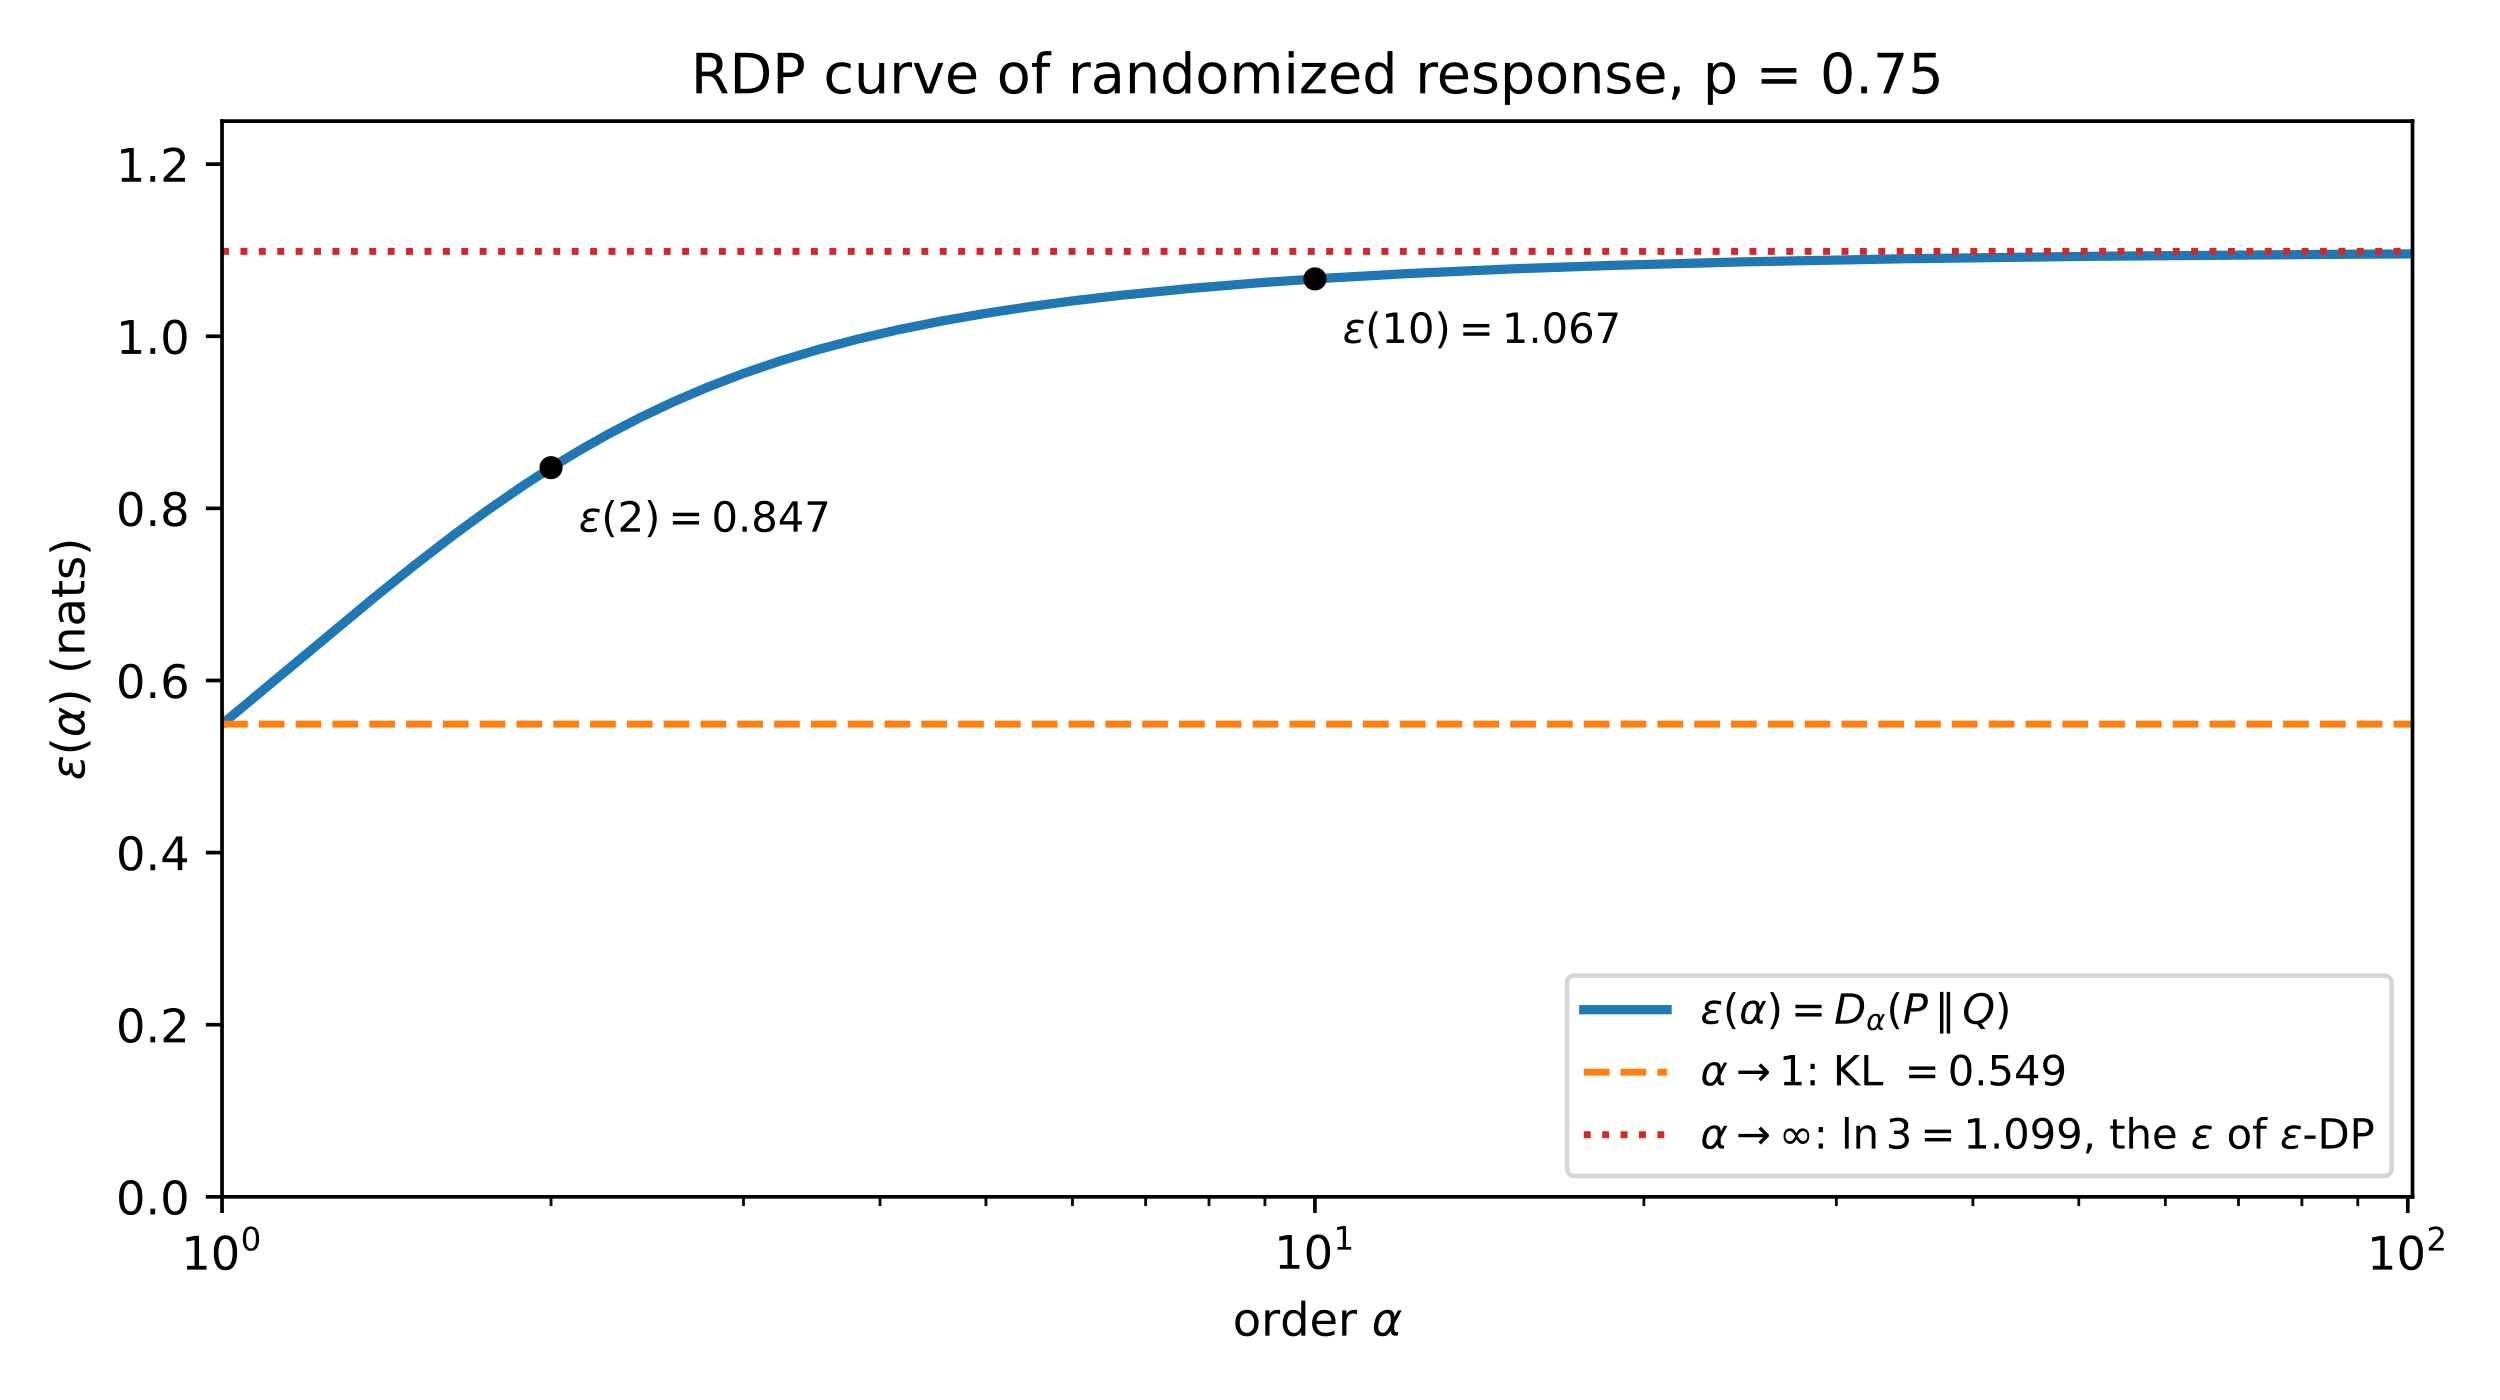
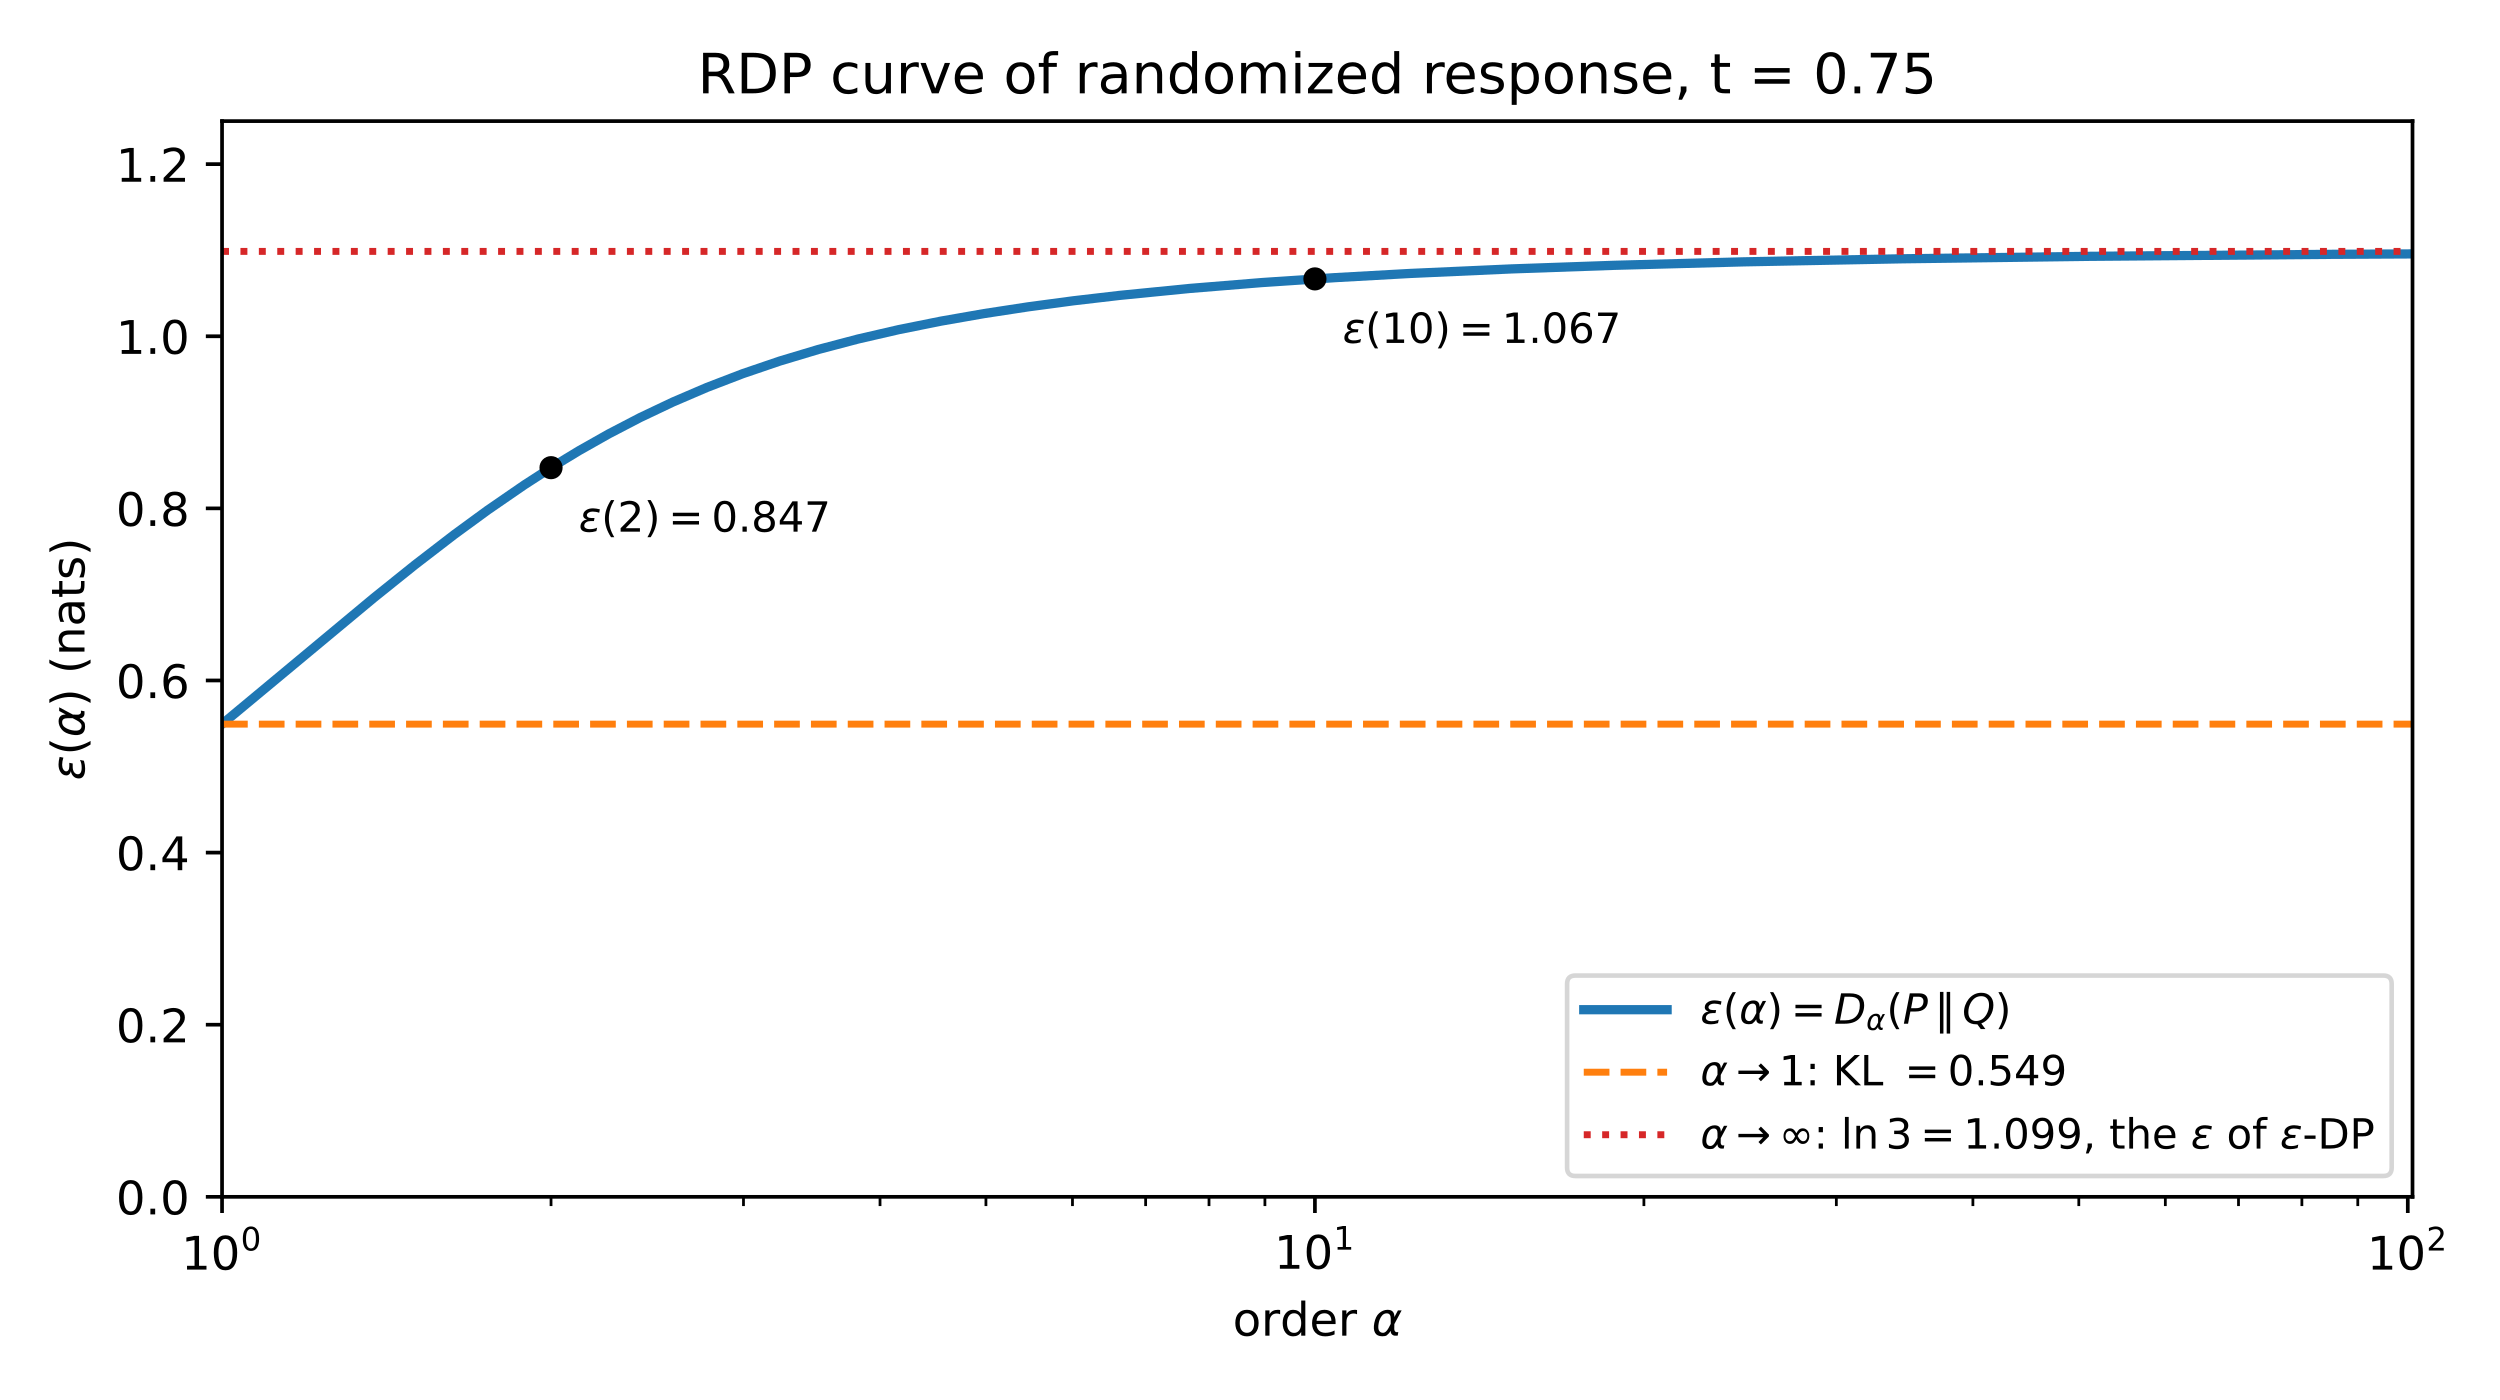
<svg xmlns="http://www.w3.org/2000/svg" xmlns:xlink="http://www.w3.org/1999/xlink" width="540pt" height="302.4pt" viewBox="0 0 540 302.4" version="1.1">
  <defs>
    <style type="text/css">*{stroke-linejoin: round; stroke-linecap: butt}</style>
  </defs>
  <g id="figure_1">
    <g id="patch_1">
      <path d="M 0 302.4  L 540 302.4  L 540 0  L 0 0  z " style="fill: #ffffff" />
    </g>
    <g id="axes_1">
      <g id="patch_2">
        <path d="M 47.962 258.515  L 521.102 258.515  L 521.102 26.16  L 47.962 26.16  z " style="fill: #ffffff" />
      </g>
      <g id="matplotlib.axis_1">
        <g id="xtick_1">
          <g id="line2d_1">
            <defs>
              <path id="m5f477f2752" d="M 0 0  L 0 3.5  " style="stroke: #000000; stroke-width: 0.8" />
            </defs>
            <g>
              <use xlink:href="#m5f477f2752" x="47.962" y="258.515" style="stroke: #000000; stroke-width: 0.8" />
            </g>
          </g>
          <g id="text_1">
            <g transform="translate(39.16234 274.9153)">
              <text>
                <tspan x="0" y="-0.675" style="font-size: 10px; font-family: 'DejaVu Sans'">1</tspan>
                <tspan x="6.362" y="-0.675" style="font-size: 10px; font-family: 'DejaVu Sans'">0</tspan>
                <tspan x="12.82" y="-4.805" style="font-size: 7px; font-family: 'DejaVu Sans'">0</tspan>
              </text>
            </g>
          </g>
        </g>
        <g id="xtick_2">
          <g id="line2d_2">
            <g>
              <use xlink:href="#m5f477f2752" x="284.022" y="258.515" style="stroke: #000000; stroke-width: 0.8" />
            </g>
          </g>
          <g id="text_2">
            <g transform="translate(275.2223 274.8153)">
              <text>
                <tspan x="0" y="-0.762" style="font-size: 10px; font-family: 'DejaVu Sans'">1</tspan>
                <tspan x="6.362" y="-0.762" style="font-size: 10px; font-family: 'DejaVu Sans'">0</tspan>
                <tspan x="12.82" y="-4.892" style="font-size: 7px; font-family: 'DejaVu Sans'">1</tspan>
              </text>
            </g>
          </g>
        </g>
        <g id="xtick_3">
          <g id="line2d_3">
            <g>
              <use xlink:href="#m5f477f2752" x="520.082" y="258.515" style="stroke: #000000; stroke-width: 0.8" />
            </g>
          </g>
          <g id="text_3">
            <g transform="translate(511.2822 274.9153)">
              <text>
                <tspan x="0" y="-0.675" style="font-size: 10px; font-family: 'DejaVu Sans'">1</tspan>
                <tspan x="6.362" y="-0.675" style="font-size: 10px; font-family: 'DejaVu Sans'">0</tspan>
                <tspan x="12.82" y="-4.805" style="font-size: 7px; font-family: 'DejaVu Sans'">2</tspan>
              </text>
            </g>
          </g>
        </g>
        <g id="xtick_4">
          <g id="line2d_4">
            <defs>
              <path id="m58c53d90b5" d="M 0 0  L 0 2  " style="stroke: #000000; stroke-width: 0.6" />
            </defs>
            <g>
              <use xlink:href="#m58c53d90b5" x="119.023" y="258.515" style="stroke: #000000; stroke-width: 0.6" />
            </g>
          </g>
        </g>
        <g id="xtick_5">
          <g id="line2d_5">
            <g>
              <use xlink:href="#m58c53d90b5" x="160.592" y="258.515" style="stroke: #000000; stroke-width: 0.6" />
            </g>
          </g>
        </g>
        <g id="xtick_6">
          <g id="line2d_6">
            <g>
              <use xlink:href="#m58c53d90b5" x="190.085" y="258.515" style="stroke: #000000; stroke-width: 0.6" />
            </g>
          </g>
        </g>
        <g id="xtick_7">
          <g id="line2d_7">
            <g>
              <use xlink:href="#m58c53d90b5" x="212.961" y="258.515" style="stroke: #000000; stroke-width: 0.6" />
            </g>
          </g>
        </g>
        <g id="xtick_8">
          <g id="line2d_8">
            <g>
              <use xlink:href="#m58c53d90b5" x="231.653" y="258.515" style="stroke: #000000; stroke-width: 0.6" />
            </g>
          </g>
        </g>
        <g id="xtick_9">
          <g id="line2d_9">
            <g>
              <use xlink:href="#m58c53d90b5" x="247.456" y="258.515" style="stroke: #000000; stroke-width: 0.6" />
            </g>
          </g>
        </g>
        <g id="xtick_10">
          <g id="line2d_10">
            <g>
              <use xlink:href="#m58c53d90b5" x="261.146" y="258.515" style="stroke: #000000; stroke-width: 0.6" />
            </g>
          </g>
        </g>
        <g id="xtick_11">
          <g id="line2d_11">
            <g>
              <use xlink:href="#m58c53d90b5" x="273.221" y="258.515" style="stroke: #000000; stroke-width: 0.6" />
            </g>
          </g>
        </g>
        <g id="xtick_12">
          <g id="line2d_12">
            <g>
              <use xlink:href="#m58c53d90b5" x="355.083" y="258.515" style="stroke: #000000; stroke-width: 0.6" />
            </g>
          </g>
        </g>
        <g id="xtick_13">
          <g id="line2d_13">
            <g>
              <use xlink:href="#m58c53d90b5" x="396.651" y="258.515" style="stroke: #000000; stroke-width: 0.6" />
            </g>
          </g>
        </g>
        <g id="xtick_14">
          <g id="line2d_14">
            <g>
              <use xlink:href="#m58c53d90b5" x="426.145" y="258.515" style="stroke: #000000; stroke-width: 0.6" />
            </g>
          </g>
        </g>
        <g id="xtick_15">
          <g id="line2d_15">
            <g>
              <use xlink:href="#m58c53d90b5" x="449.021" y="258.515" style="stroke: #000000; stroke-width: 0.6" />
            </g>
          </g>
        </g>
        <g id="xtick_16">
          <g id="line2d_16">
            <g>
              <use xlink:href="#m58c53d90b5" x="467.713" y="258.515" style="stroke: #000000; stroke-width: 0.6" />
            </g>
          </g>
        </g>
        <g id="xtick_17">
          <g id="line2d_17">
            <g>
              <use xlink:href="#m58c53d90b5" x="483.516" y="258.515" style="stroke: #000000; stroke-width: 0.6" />
            </g>
          </g>
        </g>
        <g id="xtick_18">
          <g id="line2d_18">
            <g>
              <use xlink:href="#m58c53d90b5" x="497.206" y="258.515" style="stroke: #000000; stroke-width: 0.6" />
            </g>
          </g>
        </g>
        <g id="xtick_19">
          <g id="line2d_19">
            <g>
              <use xlink:href="#m58c53d90b5" x="509.281" y="258.515" style="stroke: #000000; stroke-width: 0.6" />
            </g>
          </g>
        </g>
        <g id="text_4">
          <g transform="translate(266.2823 288.9177)">
            <text>
              <tspan x="0" y="-0.406" style="font-size: 10px; font-family: 'DejaVu Sans'">o</tspan>
              <tspan x="6.118" y="-0.406" style="font-size: 10px; font-family: 'DejaVu Sans'">r</tspan>
              <tspan x="10.229" y="-0.406" style="font-size: 10px; font-family: 'DejaVu Sans'">d</tspan>
              <tspan x="16.577" y="-0.406" style="font-size: 10px; font-family: 'DejaVu Sans'">e</tspan>
              <tspan x="22.729" y="-0.406" style="font-size: 10px; font-family: 'DejaVu Sans'">r</tspan>
              <tspan x="26.841" y="-0.406" style="font-size: 10px; font-family: 'DejaVu Sans'"> </tspan>
              <tspan x="30.02" y="-0.406" style="font-style: oblique; font-size: 10px; font-family: 'DejaVu Sans'">α</tspan>
            </text>
          </g>
        </g>
      </g>
      <g id="matplotlib.axis_2">
        <g id="ytick_1">
          <g id="line2d_20">
            <defs>
              <path id="me484d6abf6" d="M 0 0  L -3.5 0  " style="stroke: #000000; stroke-width: 0.8" />
            </defs>
            <g>
              <use xlink:href="#me484d6abf6" x="47.962" y="258.515" style="stroke: #000000; stroke-width: 0.8" />
            </g>
          </g>
          <g id="text_5">
            <text style="font-size: 10px; font-family: 'DejaVu Sans', 'Bitstream Vera Sans', 'Computer Modern Sans Serif', 'Lucida Grande', 'Verdana', 'Geneva', 'Lucid', 'Arial', 'Helvetica', 'Avant Garde', sans-serif; text-anchor: end" x="40.962" y="262.314" transform="rotate(-0 40.96234 262.3141)">0.0</text>
          </g>
        </g>
        <g id="ytick_2">
          <g id="line2d_21">
            <g>
              <use xlink:href="#me484d6abf6" x="47.962" y="221.338" style="stroke: #000000; stroke-width: 0.8" />
            </g>
          </g>
          <g id="text_6">
            <text style="font-size: 10px; font-family: 'DejaVu Sans', 'Bitstream Vera Sans', 'Computer Modern Sans Serif', 'Lucida Grande', 'Verdana', 'Geneva', 'Lucid', 'Arial', 'Helvetica', 'Avant Garde', sans-serif; text-anchor: end" x="40.962" y="225.137" transform="rotate(-0 40.96234 225.1373)">0.2</text>
          </g>
        </g>
        <g id="ytick_3">
          <g id="line2d_22">
            <g>
              <use xlink:href="#me484d6abf6" x="47.962" y="184.162" style="stroke: #000000; stroke-width: 0.8" />
            </g>
          </g>
          <g id="text_7">
            <text style="font-size: 10px; font-family: 'DejaVu Sans', 'Bitstream Vera Sans', 'Computer Modern Sans Serif', 'Lucida Grande', 'Verdana', 'Geneva', 'Lucid', 'Arial', 'Helvetica', 'Avant Garde', sans-serif; text-anchor: end" x="40.962" y="187.96" transform="rotate(-0 40.96234 187.9604)">0.4</text>
          </g>
        </g>
        <g id="ytick_4">
          <g id="line2d_23">
            <g>
              <use xlink:href="#me484d6abf6" x="47.962" y="146.985" style="stroke: #000000; stroke-width: 0.8" />
            </g>
          </g>
          <g id="text_8">
            <text style="font-size: 10px; font-family: 'DejaVu Sans', 'Bitstream Vera Sans', 'Computer Modern Sans Serif', 'Lucida Grande', 'Verdana', 'Geneva', 'Lucid', 'Arial', 'Helvetica', 'Avant Garde', sans-serif; text-anchor: end" x="40.962" y="150.784" transform="rotate(-0 40.96234 150.7836)">0.6</text>
          </g>
        </g>
        <g id="ytick_5">
          <g id="line2d_24">
            <g>
              <use xlink:href="#me484d6abf6" x="47.962" y="109.808" style="stroke: #000000; stroke-width: 0.8" />
            </g>
          </g>
          <g id="text_9">
            <text style="font-size: 10px; font-family: 'DejaVu Sans', 'Bitstream Vera Sans', 'Computer Modern Sans Serif', 'Lucida Grande', 'Verdana', 'Geneva', 'Lucid', 'Arial', 'Helvetica', 'Avant Garde', sans-serif; text-anchor: end" x="40.962" y="113.607" transform="rotate(-0 40.96234 113.6067)">0.8</text>
          </g>
        </g>
        <g id="ytick_6">
          <g id="line2d_25">
            <g>
              <use xlink:href="#me484d6abf6" x="47.962" y="72.631" style="stroke: #000000; stroke-width: 0.8" />
            </g>
          </g>
          <g id="text_10">
            <text style="font-size: 10px; font-family: 'DejaVu Sans', 'Bitstream Vera Sans', 'Computer Modern Sans Serif', 'Lucida Grande', 'Verdana', 'Geneva', 'Lucid', 'Arial', 'Helvetica', 'Avant Garde', sans-serif; text-anchor: end" x="40.962" y="76.43" transform="rotate(-0 40.96234 76.42989)">1.0</text>
          </g>
        </g>
        <g id="ytick_7">
          <g id="line2d_26">
            <g>
              <use xlink:href="#me484d6abf6" x="47.962" y="35.454" style="stroke: #000000; stroke-width: 0.8" />
            </g>
          </g>
          <g id="text_11">
            <text style="font-size: 10px; font-family: 'DejaVu Sans', 'Bitstream Vera Sans', 'Computer Modern Sans Serif', 'Lucida Grande', 'Verdana', 'Geneva', 'Lucid', 'Arial', 'Helvetica', 'Avant Garde', sans-serif; text-anchor: end" x="40.962" y="39.253" transform="rotate(-0 40.96234 39.25304)">1.2</text>
          </g>
        </g>
        <g id="text_12">
          <g transform="translate(18.65687 168.5377) rotate(-90)">
            <text>
              <tspan x="0" y="-0.406" style="font-style: oblique; font-size: 10px; font-family: 'DejaVu Sans'">ε</tspan>
              <tspan x="9.307" y="-0.406" style="font-style: oblique; font-size: 10px; font-family: 'DejaVu Sans'">α</tspan>
              <tspan x="5.405" y="-0.406" style="font-size: 10px; font-family: 'DejaVu Sans'">(</tspan>
              <tspan x="15.898" y="-0.406" style="font-size: 10px; font-family: 'DejaVu Sans'">)</tspan>
              <tspan x="19.8" y="-0.406" style="font-size: 10px; font-family: 'DejaVu Sans'"> </tspan>
              <tspan x="22.979" y="-0.406" style="font-size: 10px; font-family: 'DejaVu Sans'">(</tspan>
              <tspan x="26.88" y="-0.406" style="font-size: 10px; font-family: 'DejaVu Sans'">n</tspan>
              <tspan x="33.218" y="-0.406" style="font-size: 10px; font-family: 'DejaVu Sans'">a</tspan>
              <tspan x="39.346" y="-0.406" style="font-size: 10px; font-family: 'DejaVu Sans'">t</tspan>
              <tspan x="43.267" y="-0.406" style="font-size: 10px; font-family: 'DejaVu Sans'">s</tspan>
              <tspan x="48.477" y="-0.406" style="font-size: 10px; font-family: 'DejaVu Sans'">)</tspan>
            </text>
          </g>
        </g>
      </g>
      <g id="line2d_27">
        <path d="M 48.065 156.324  L 61.508 145.147  L 80.672 129.2  L 89.612 122.018  L 98.112 115.474  L 105.328 110.196  L 113.292 104.715  L 119.023 101.016  L 125.095 97.333  L 131.504 93.714  L 138.249 90.204  L 145.324 86.846  L 152.72 83.674  L 160.43 80.715  L 168.441 77.985  L 176.743 75.491  L 185.321 73.23  L 194.162 71.192  L 203.25 69.365  L 212.572 67.731  L 222.112 66.272  L 231.855 64.97  L 241.787 63.81  L 257.007 62.302  L 272.573 61.033  L 288.443 59.965  L 304.578 59.067  L 326.444 58.086  L 348.646 57.308  L 376.779 56.556  L 410.97 55.897  L 451.29 55.368  L 503.589 54.936  L 541 54.74  L 541 54.74  " clip-path="url(#peb4bb5e301)" style="fill: none; stroke: #1f77b4; stroke-width: 2; stroke-linecap: square" />
      </g>
      <g id="line2d_28">
        <path d="M 47.962 156.408  L 521.102 156.408  " clip-path="url(#peb4bb5e301)" style="fill: none; stroke-dasharray: 5.55,2.4; stroke-dashoffset: 0; stroke: #ff7f0e; stroke-width: 1.5" />
      </g>
      <g id="line2d_29">
        <path d="M 47.962 54.301  L 521.102 54.301  " clip-path="url(#peb4bb5e301)" style="fill: none; stroke-dasharray: 1.5,2.475; stroke-dashoffset: 0; stroke: #d62728; stroke-width: 1.5" />
      </g>
      <g id="line2d_30">
        <defs>
          <path id="m8f3754b358" d="M 0 2  C 0.53 2 1.039 1.789 1.414 1.414  C 1.789 1.039 2 0.53 2 0  C 2 -0.53 1.789 -1.039 1.414 -1.414  C 1.039 -1.789 0.53 -2 0 -2  C -0.53 -2 -1.039 -1.789 -1.414 -1.414  C -1.789 -1.039 -2 -0.53 -2 0  C -2 0.53 -1.789 1.039 -1.414 1.414  C -1.039 1.789 -0.53 2 0 2  z " style="stroke: #000000" />
        </defs>
        <g clip-path="url(#peb4bb5e301)">
          <use xlink:href="#m8f3754b358" x="119.023" y="101.016" style="stroke: #000000" />
        </g>
      </g>
      <g id="line2d_31">
        <g clip-path="url(#peb4bb5e301)">
          <use xlink:href="#m8f3754b358" x="284.022" y="60.242" style="stroke: #000000" />
        </g>
      </g>
      <g id="patch_3">
        <path d="M 47.962 258.515  L 47.962 26.16  " style="fill: none; stroke: #000000; stroke-width: 0.8; stroke-linejoin: miter; stroke-linecap: square" />
      </g>
      <g id="patch_4">
        <path d="M 521.102 258.515  L 521.102 26.16  " style="fill: none; stroke: #000000; stroke-width: 0.8; stroke-linejoin: miter; stroke-linecap: square" />
      </g>
      <g id="patch_5">
        <path d="M 47.962 258.515  L 521.102 258.515  " style="fill: none; stroke: #000000; stroke-width: 0.8; stroke-linejoin: miter; stroke-linecap: square" />
      </g>
      <g id="patch_6">
        <path d="M 47.962 26.16  L 521.102 26.16  " style="fill: none; stroke: #000000; stroke-width: 0.8; stroke-linejoin: miter; stroke-linecap: square" />
      </g>
      <g id="text_13">
        <g transform="translate(125.0235 115.016)">
          <text>
            <tspan x="0" y="-0.172" style="font-style: oblique; font-size: 9px; font-family: 'DejaVu Sans'">ε</tspan>
            <tspan x="4.865" y="-0.172" style="font-size: 9px; font-family: 'DejaVu Sans'">(</tspan>
            <tspan x="8.376" y="-0.172" style="font-size: 9px; font-family: 'DejaVu Sans'">2</tspan>
            <tspan x="14.102" y="-0.172" style="font-size: 9px; font-family: 'DejaVu Sans'">)</tspan>
            <tspan x="19.367" y="-0.172" style="font-size: 9px; font-family: 'DejaVu Sans'">=</tspan>
            <tspan x="28.661" y="-0.172" style="font-size: 9px; font-family: 'DejaVu Sans'">0</tspan>
            <tspan x="34.387" y="-0.172" style="font-size: 9px; font-family: 'DejaVu Sans'">.</tspan>
            <tspan x="37.248" y="-0.172" style="font-size: 9px; font-family: 'DejaVu Sans'">8</tspan>
            <tspan x="42.974" y="-0.172" style="font-size: 9px; font-family: 'DejaVu Sans'">4</tspan>
            <tspan x="48.7" y="-0.172" style="font-size: 9px; font-family: 'DejaVu Sans'">7</tspan>
          </text>
        </g>
      </g>
      <g id="text_14">
        <g transform="translate(290.0223 74.24232)">
          <text>
            <tspan x="0" y="-0.172" style="font-style: oblique; font-size: 9px; font-family: 'DejaVu Sans'">ε</tspan>
            <tspan x="4.865" y="-0.172" style="font-size: 9px; font-family: 'DejaVu Sans'">(</tspan>
            <tspan x="8.376" y="-0.172" style="font-size: 9px; font-family: 'DejaVu Sans'">1</tspan>
            <tspan x="14.102" y="-0.172" style="font-size: 9px; font-family: 'DejaVu Sans'">0</tspan>
            <tspan x="19.828" y="-0.172" style="font-size: 9px; font-family: 'DejaVu Sans'">)</tspan>
            <tspan x="25.093" y="-0.172" style="font-size: 9px; font-family: 'DejaVu Sans'">=</tspan>
            <tspan x="34.387" y="-0.172" style="font-size: 9px; font-family: 'DejaVu Sans'">1</tspan>
            <tspan x="40.113" y="-0.172" style="font-size: 9px; font-family: 'DejaVu Sans'">.</tspan>
            <tspan x="42.974" y="-0.172" style="font-size: 9px; font-family: 'DejaVu Sans'">0</tspan>
            <tspan x="48.7" y="-0.172" style="font-size: 9px; font-family: 'DejaVu Sans'">6</tspan>
            <tspan x="54.426" y="-0.172" style="font-size: 9px; font-family: 'DejaVu Sans'">7</tspan>
          </text>
        </g>
      </g>
      <g id="text_15">
-         <text style="font-size: 12px; font-family: 'DejaVu Sans', 'Bitstream Vera Sans', 'Computer Modern Sans Serif', 'Lucida Grande', 'Verdana', 'Geneva', 'Lucid', 'Arial', 'Helvetica', 'Avant Garde', sans-serif; text-anchor: middle" x="284.532" y="20.16" transform="rotate(-0 284.5323 20.16)">RDP curve of randomized response, p = 0.75</text>
+         <text style="font-size: 12px; font-family: 'DejaVu Sans', 'Bitstream Vera Sans', 'Computer Modern Sans Serif', 'Lucida Grande', 'Verdana', 'Geneva', 'Lucid', 'Arial', 'Helvetica', 'Avant Garde', sans-serif; text-anchor: middle" x="284.532" y="20.16" transform="rotate(-0 284.5323 20.16)">RDP curve of randomized response, t = 0.75</text>
      </g>
      <g id="legend_1">
        <g id="patch_7">
          <path d="M 340.292 254.015  L 514.802 254.015  Q 516.602 254.015 516.602 252.215  L 516.602 212.52  Q 516.602 210.72 514.802 210.72  L 340.292 210.72  Q 338.492 210.72 338.492 212.52  L 338.492 252.215  Q 338.492 254.015 340.292 254.015  z " style="fill: #ffffff; opacity: 0.8; stroke: #cccccc; stroke-linejoin: miter" />
        </g>
        <g id="line2d_32">
          <path d="M 342.092 218.1  L 351.092 218.1  L 360.092 218.1  " style="fill: none; stroke: #1f77b4; stroke-width: 2; stroke-linecap: square" />
        </g>
        <g id="text_16">
          <g transform="translate(367.2923 221.2504)">
            <text>
              <tspan x="0" y="-0.125" style="font-style: oblique; font-size: 9px; font-family: 'DejaVu Sans'">ε</tspan>
              <tspan x="8.376" y="-0.125" style="font-style: oblique; font-size: 9px; font-family: 'DejaVu Sans'">α</tspan>
              <tspan x="28.868" y="-0.125" style="font-style: oblique; font-size: 9px; font-family: 'DejaVu Sans'">D</tspan>
              <tspan x="43.708" y="-0.125" style="font-style: oblique; font-size: 9px; font-family: 'DejaVu Sans'">P</tspan>
              <tspan x="56.558" y="-0.125" style="font-style: oblique; font-size: 9px; font-family: 'DejaVu Sans'">Q</tspan>
              <tspan x="4.865" y="-0.125" style="font-size: 9px; font-family: 'DejaVu Sans'">(</tspan>
              <tspan x="14.309" y="-0.125" style="font-size: 9px; font-family: 'DejaVu Sans'">)</tspan>
              <tspan x="19.573" y="-0.125" style="font-size: 9px; font-family: 'DejaVu Sans'">=</tspan>
              <tspan x="40.197" y="-0.125" style="font-size: 9px; font-family: 'DejaVu Sans'">(</tspan>
              <tspan x="50.596" y="-0.125" style="font-size: 9px; font-family: 'DejaVu Sans'">‖</tspan>
              <tspan x="63.642" y="-0.125" style="font-size: 9px; font-family: 'DejaVu Sans'">)</tspan>
              <tspan x="35.798" y="1.225" style="font-style: oblique; font-size: 6.3px; font-family: 'DejaVu Sans'">α</tspan>
            </text>
          </g>
        </g>
        <g id="line2d_33">
          <path d="M 342.092 231.601  L 351.092 231.601  L 360.092 231.601  " style="fill: none; stroke-dasharray: 5.55,2.4; stroke-dashoffset: 0; stroke: #ff7f0e; stroke-width: 1.5" />
        </g>
        <g id="text_17">
          <g transform="translate(367.2923 234.7511)">
            <text>
              <tspan x="0" y="-0.312" style="font-style: oblique; font-size: 9px; font-family: 'DejaVu Sans'">α</tspan>
              <tspan x="7.686" y="-0.312" style="font-size: 9px; font-family: 'DejaVu Sans'">→</tspan>
              <tspan x="16.98" y="-0.312" style="font-size: 9px; font-family: 'DejaVu Sans'">1</tspan>
              <tspan x="22.707" y="-0.312" style="font-size: 9px; font-family: 'DejaVu Sans'">:</tspan>
              <tspan x="25.739" y="-0.312" style="font-size: 9px; font-family: 'DejaVu Sans'"> </tspan>
              <tspan x="28.6" y="-0.312" style="font-size: 9px; font-family: 'DejaVu Sans'">K</tspan>
              <tspan x="34.501" y="-0.312" style="font-size: 9px; font-family: 'DejaVu Sans'">L</tspan>
              <tspan x="39.516" y="-0.312" style="font-size: 9px; font-family: 'DejaVu Sans'"> </tspan>
              <tspan x="44.13" y="-0.312" style="font-size: 9px; font-family: 'DejaVu Sans'">=</tspan>
              <tspan x="53.424" y="-0.312" style="font-size: 9px; font-family: 'DejaVu Sans'">0</tspan>
              <tspan x="59.15" y="-0.312" style="font-size: 9px; font-family: 'DejaVu Sans'">.</tspan>
              <tspan x="62.011" y="-0.312" style="font-size: 9px; font-family: 'DejaVu Sans'">5</tspan>
              <tspan x="67.737" y="-0.312" style="font-size: 9px; font-family: 'DejaVu Sans'">4</tspan>
              <tspan x="73.463" y="-0.312" style="font-size: 9px; font-family: 'DejaVu Sans'">9</tspan>
            </text>
          </g>
        </g>
        <g id="line2d_34">
          <path d="M 342.092 245.103  L 351.092 245.103  L 360.092 245.103  " style="fill: none; stroke-dasharray: 1.5,2.475; stroke-dashoffset: 0; stroke: #d62728; stroke-width: 1.5" />
        </g>
        <g id="text_18">
          <g transform="translate(367.2923 248.2532)">
            <text>
              <tspan x="0" y="-0.156" style="font-style: oblique; font-size: 9px; font-family: 'DejaVu Sans'">α</tspan>
              <tspan x="105.928" y="-0.156" style="font-style: oblique; font-size: 9px; font-family: 'DejaVu Sans'">ε</tspan>
              <tspan x="125.189" y="-0.156" style="font-style: oblique; font-size: 9px; font-family: 'DejaVu Sans'">ε</tspan>
              <tspan x="7.686" y="-0.156" style="font-size: 9px; font-family: 'DejaVu Sans'">→</tspan>
              <tspan x="16.98" y="-0.156" style="font-size: 9px; font-family: 'DejaVu Sans'">∞</tspan>
              <tspan x="24.478" y="-0.156" style="font-size: 9px; font-family: 'DejaVu Sans'">:</tspan>
              <tspan x="27.51" y="-0.156" style="font-size: 9px; font-family: 'DejaVu Sans'"> </tspan>
              <tspan x="30.371" y="-0.156" style="font-size: 9px; font-family: 'DejaVu Sans'">l</tspan>
              <tspan x="32.871" y="-0.156" style="font-size: 9px; font-family: 'DejaVu Sans'">n</tspan>
              <tspan x="40.036" y="-0.156" style="font-size: 9px; font-family: 'DejaVu Sans'">3</tspan>
              <tspan x="47.516" y="-0.156" style="font-size: 9px; font-family: 'DejaVu Sans'">=</tspan>
              <tspan x="56.81" y="-0.156" style="font-size: 9px; font-family: 'DejaVu Sans'">1</tspan>
              <tspan x="62.536" y="-0.156" style="font-size: 9px; font-family: 'DejaVu Sans'">.</tspan>
              <tspan x="65.397" y="-0.156" style="font-size: 9px; font-family: 'DejaVu Sans'">0</tspan>
              <tspan x="71.123" y="-0.156" style="font-size: 9px; font-family: 'DejaVu Sans'">9</tspan>
              <tspan x="76.849" y="-0.156" style="font-size: 9px; font-family: 'DejaVu Sans'">9</tspan>
              <tspan x="82.575" y="-0.156" style="font-size: 9px; font-family: 'DejaVu Sans'">,</tspan>
              <tspan x="85.436" y="-0.156" style="font-size: 9px; font-family: 'DejaVu Sans'"> </tspan>
              <tspan x="88.297" y="-0.156" style="font-size: 9px; font-family: 'DejaVu Sans'">t</tspan>
              <tspan x="91.826" y="-0.156" style="font-size: 9px; font-family: 'DejaVu Sans'">h</tspan>
              <tspan x="97.53" y="-0.156" style="font-size: 9px; font-family: 'DejaVu Sans'">e</tspan>
              <tspan x="103.067" y="-0.156" style="font-size: 9px; font-family: 'DejaVu Sans'"> </tspan>
              <tspan x="110.793" y="-0.156" style="font-size: 9px; font-family: 'DejaVu Sans'"> </tspan>
              <tspan x="113.654" y="-0.156" style="font-size: 9px; font-family: 'DejaVu Sans'">o</tspan>
              <tspan x="119.16" y="-0.156" style="font-size: 9px; font-family: 'DejaVu Sans'">f</tspan>
              <tspan x="122.328" y="-0.156" style="font-size: 9px; font-family: 'DejaVu Sans'"> </tspan>
              <tspan x="130.054" y="-0.156" style="font-size: 9px; font-family: 'DejaVu Sans'">-</tspan>
              <tspan x="133.302" y="-0.156" style="font-size: 9px; font-family: 'DejaVu Sans'">D</tspan>
              <tspan x="140.232" y="-0.156" style="font-size: 9px; font-family: 'DejaVu Sans'">P</tspan>
            </text>
          </g>
        </g>
      </g>
    </g>
  </g>
  <defs>
    <clipPath id="peb4bb5e301">
      <rect x="47.962" y="26.16" width="473.14" height="232.355" />
    </clipPath>
  </defs>
</svg>
